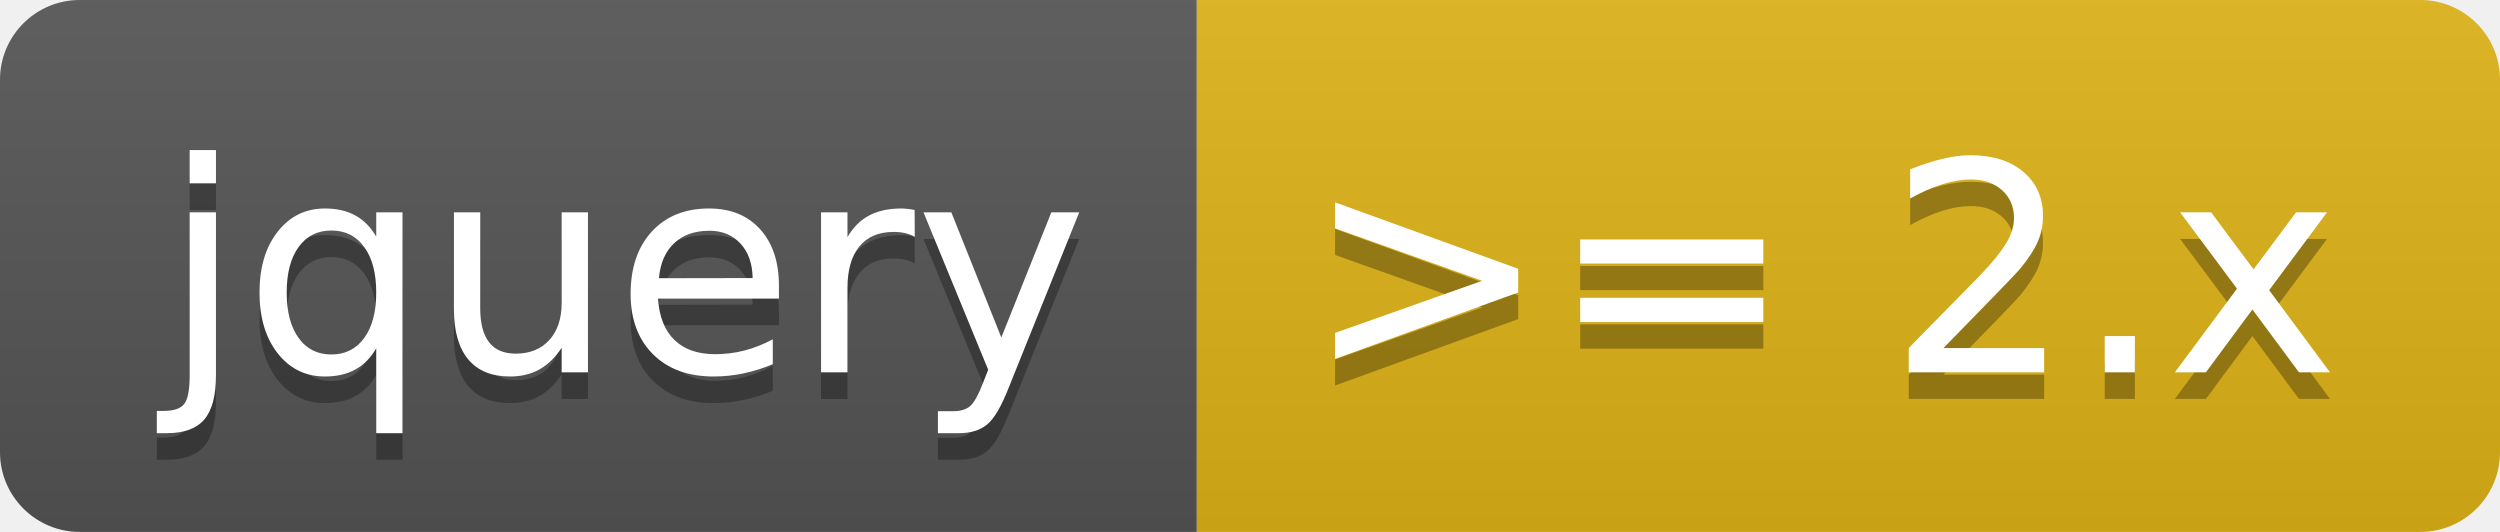
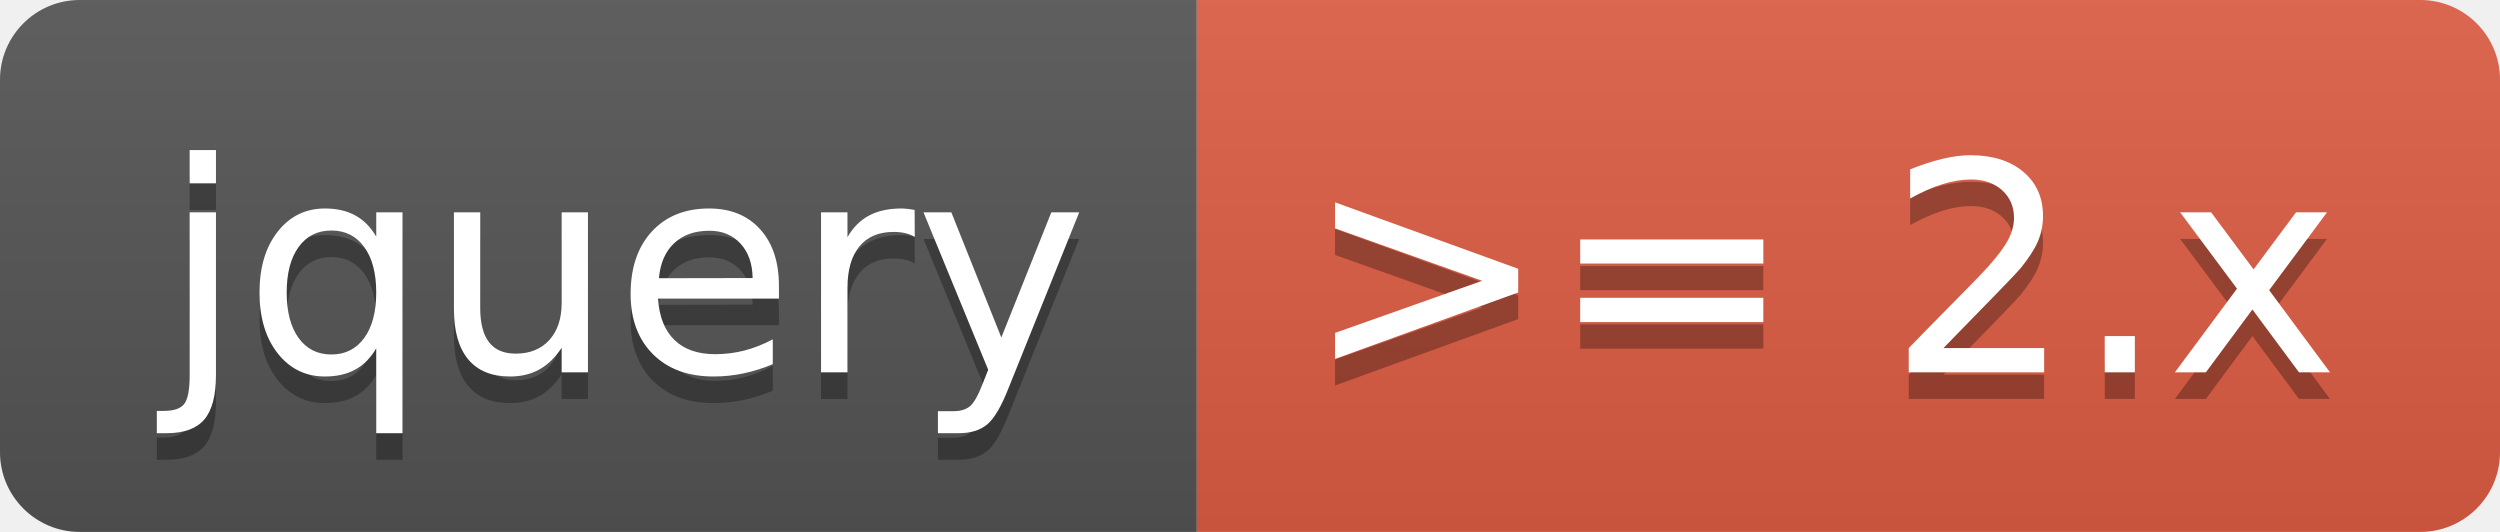
<svg xmlns="http://www.w3.org/2000/svg" width="94" height="20">
  <linearGradient id="b" x2="0" y2="100%">
    <stop offset="0" stop-color="#bbb" stop-opacity=".1" />
    <stop offset="1" stop-opacity=".1" />
  </linearGradient>
  <clipPath id="a">
    <rect width="94" height="20" rx="3" fill="#fff" />
  </clipPath>
  <g clip-path="url(#a)">
    <path fill="#555" d="M0 0h45v20H0z" />
-     <path fill="#dfb317" d="M45 0h49v20H45z" />
+     <path fill="#e05d44" d="M45 0h49v20H45z" />
    <path fill="url(#b)" d="M0 0h94v20H0z" />
  </g>
  <g fill="#fff" text-anchor="middle" font-family="DejaVu Sans,Verdana,Geneva,sans-serif" font-size="110">
    <text x="235" y="150" fill="#010101" fill-opacity=".3" transform="scale(.1)" textLength="350">jquery</text>
    <text x="235" y="140" transform="scale(.1)" textLength="350">jquery</text>
    <text x="685" y="150" fill="#010101" fill-opacity=".3" transform="scale(.1)" textLength="390">&gt;= 2.x</text>
    <text x="685" y="140" transform="scale(.1)" textLength="390">&gt;= 2.x</text>
  </g>
</svg>
